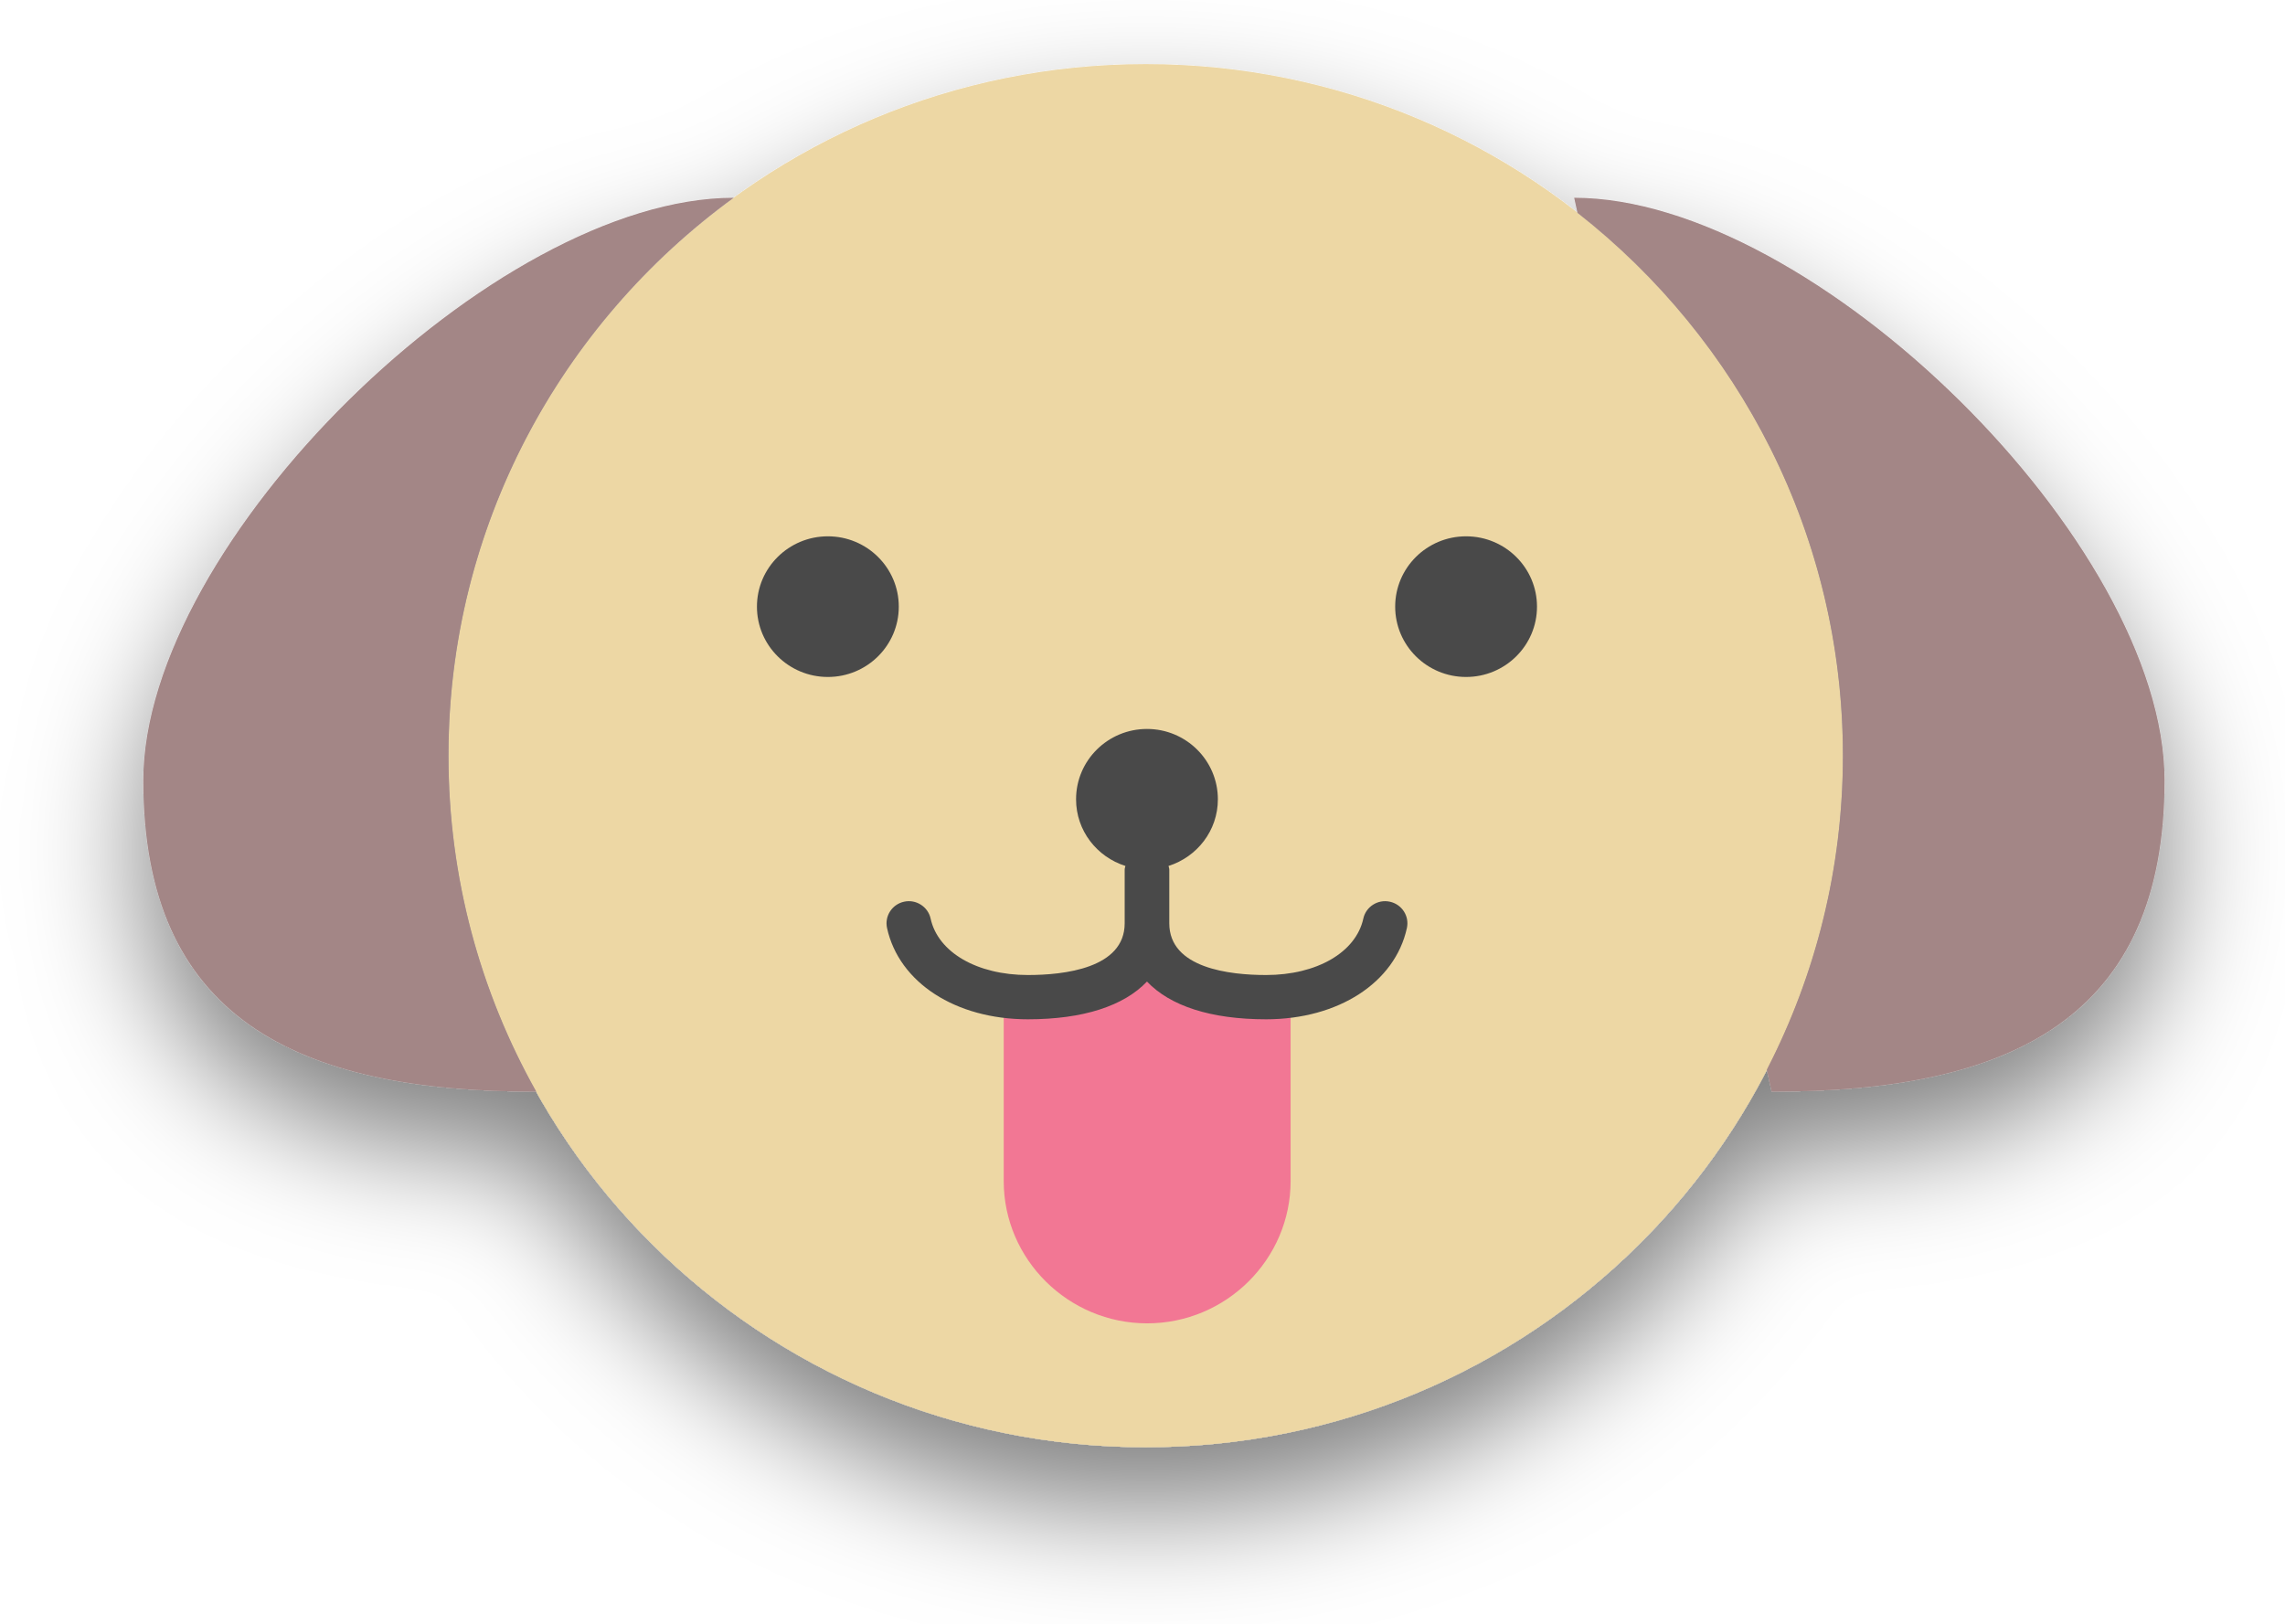
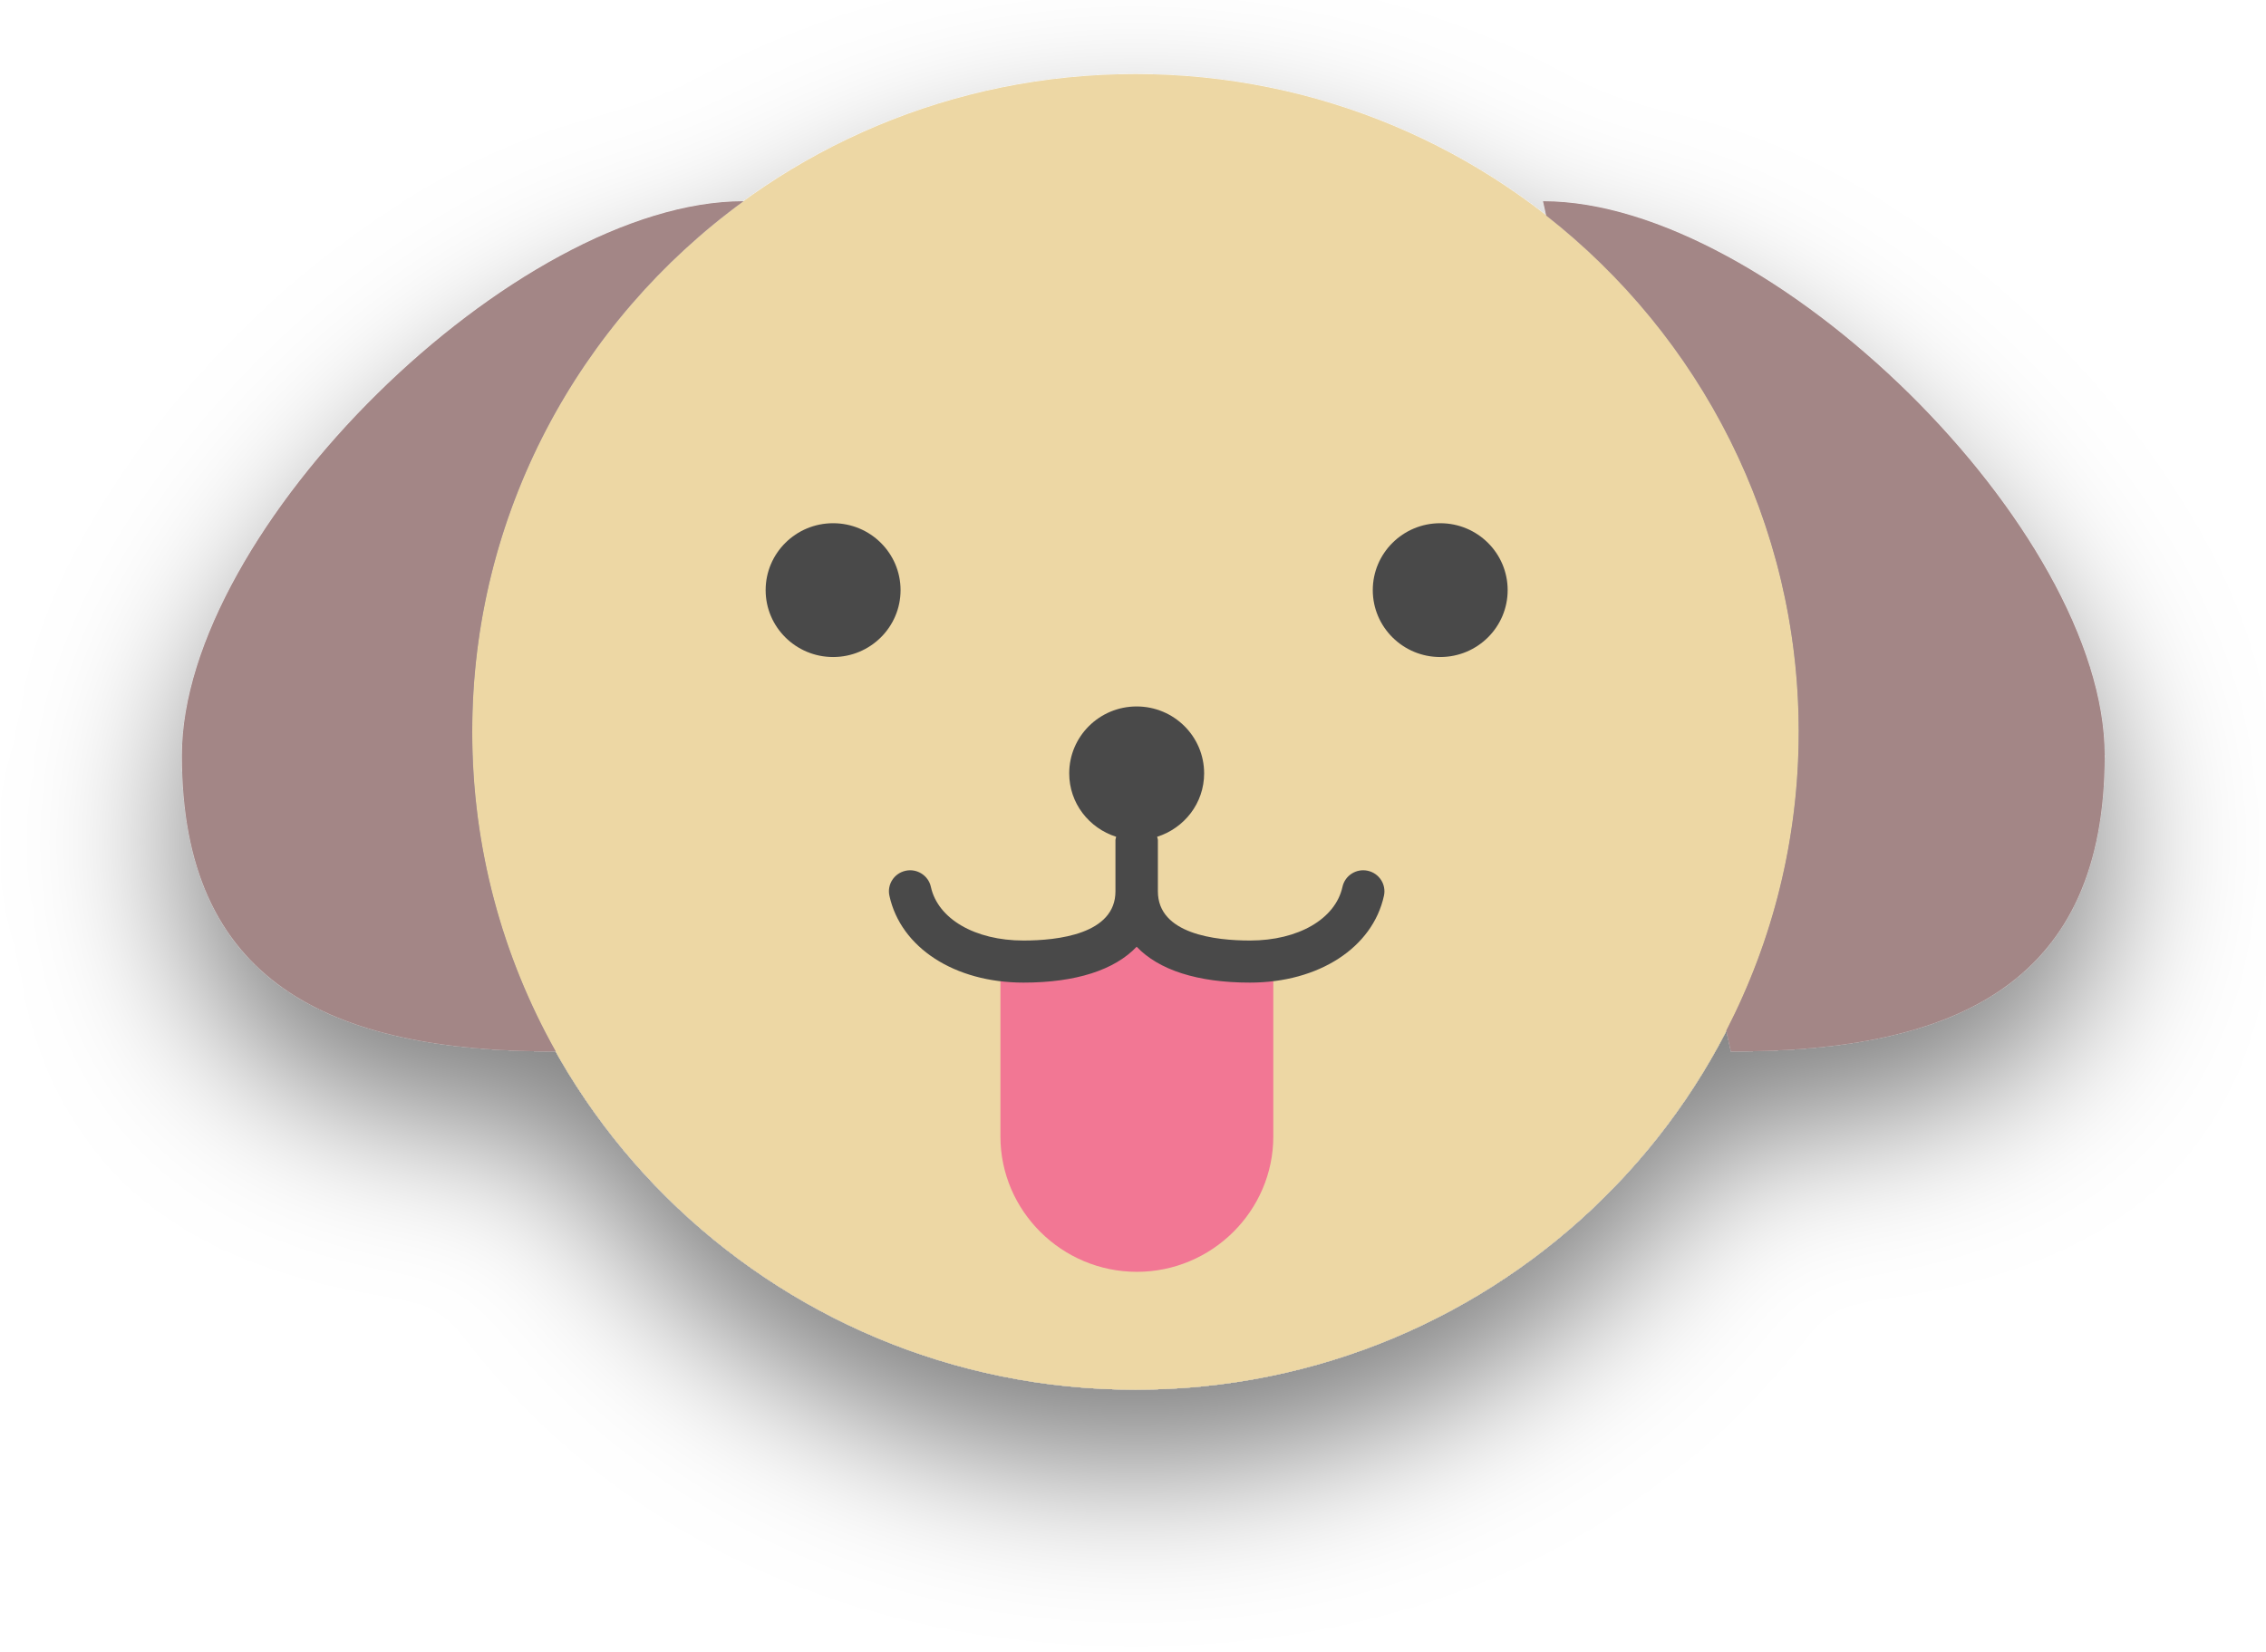
- <svg xmlns="http://www.w3.org/2000/svg" width="76px" height="54px" viewBox="0 0 76 54" version="1.1">
+ <svg xmlns="http://www.w3.org/2000/svg" width="59px" height="43px" viewBox="0 0 59 43" version="1.1">
  <defs>
-     <filter x="-10.3%" y="-10.6%" width="120.6%" height="129.8%" filterUnits="objectBoundingBox" id="filter-1">
+     <filter x="-13.8%" y="-14.3%" width="128.4%" height="140.0%" filterUnits="objectBoundingBox" id="filter-1">
      <feOffset dx="0" dy="2" in="SourceAlpha" result="shadowOffsetOuter1" />
      <feGaussianBlur stdDeviation="2" in="shadowOffsetOuter1" result="shadowBlurOuter1" />
      <feColorMatrix values="0 0 0 0 0   0 0 0 0 0   0 0 0 0 0  0 0 0 0.5 0" type="matrix" in="shadowBlurOuter1" result="shadowMatrixOuter1" />
      <feMerge>
        <feMergeNode in="shadowMatrixOuter1" />
        <feMergeNode in="SourceGraphic" />
      </feMerge>
    </filter>
  </defs>
  <g id="Page-1" stroke="none" stroke-width="1" fill="none" fill-rule="evenodd">
    <g id="Sketch-icons-" transform="translate(-417, -73)">
      <g id="coloricons" transform="translate(421.6491, 67.37904)">
        <g id="dog" filter="url(#filter-1)" transform="translate(-0, 6.956912)">
-           <path d="M56.647,23.8 C56.647,36.506 46.265,46.805 33.457,46.805 C20.649,46.805 10.267,36.506 10.267,23.8 C10.267,11.095 20.649,0.796 33.457,0.796 C46.265,0.796 56.647,11.095 56.647,23.8" id="Fill-63" fill="#EDD7A4" />
-           <path d="M25.245,18.844 C25.245,20.135 24.189,21.183 22.886,21.183 C21.584,21.183 20.527,20.135 20.527,18.844 C20.527,17.551 21.584,16.504 22.886,16.504 C24.189,16.504 25.245,17.551 25.245,18.844" id="Fill-64" fill="#4A4A4A" />
-           <path d="M46.472,18.844 C46.472,20.135 45.416,21.183 44.113,21.183 C42.811,21.183 41.755,20.135 41.755,18.844 C41.755,17.551 42.811,16.504 44.113,16.504 C45.416,16.504 46.472,17.551 46.472,18.844" id="Fill-65" fill="#4A4A4A" />
-           <path d="M19.754,5.244 L19.755,5.242 C11.793,5.242 0.117,16.728 0.117,24.627 C0.117,32.525 5.221,34.977 13.183,34.977 L13.185,34.972 C11.328,31.664 10.267,27.855 10.267,23.8 C10.267,16.181 14.003,9.431 19.754,5.244" id="Fill-66" fill="#A38686" />
-           <path d="M47.707,5.242 L47.818,5.745 C53.193,9.958 56.647,16.477 56.647,23.8 C56.647,27.562 55.731,31.11 54.116,34.245 L54.279,34.977 C62.241,34.977 67.345,32.525 67.345,24.627 C67.345,16.728 55.669,5.242 47.707,5.242" id="Fill-67" fill="#A38686" />
-           <path d="M38.277,31.656 L38.277,37.951 C38.277,40.554 36.13,42.684 33.507,42.684 C30.882,42.684 28.735,40.554 28.735,37.951 L28.735,31.637 C31.426,31.497 33.507,30.518 33.507,28.255 C33.507,30.519 35.586,31.497 38.279,31.637 L38.277,31.656" id="Fill-68" fill="#F27794" />
-           <path d="M41.577,28.658 C41.179,28.571 40.781,28.824 40.695,29.221 C40.449,30.343 39.149,31.097 37.46,31.097 C36.258,31.097 34.242,30.874 34.242,29.377 L34.242,27.592 C34.242,27.549 34.224,27.511 34.217,27.469 C35.167,27.167 35.858,26.295 35.858,25.252 C35.858,23.96 34.802,22.912 33.5,22.912 C32.197,22.912 31.141,23.96 31.141,25.252 C31.141,26.295 31.833,27.168 32.782,27.469 C32.775,27.511 32.758,27.549 32.758,27.592 L32.758,29.377 C32.758,30.874 30.742,31.097 29.54,31.097 C27.85,31.097 26.55,30.343 26.304,29.221 C26.218,28.824 25.818,28.57 25.422,28.658 C25.022,28.744 24.767,29.136 24.854,29.534 C25.252,31.35 27.134,32.57 29.54,32.57 C31.377,32.57 32.728,32.126 33.5,31.315 C34.271,32.126 35.622,32.57 37.46,32.57 C39.865,32.57 41.748,31.35 42.145,29.534 C42.232,29.136 41.978,28.744 41.577,28.658" id="Fill-69" fill="#4A4A4A" />
+           <path d="M42.184,17.724 C42.184,27.185 34.452,34.855 24.915,34.855 C15.377,34.855 7.646,27.185 7.646,17.724 C7.646,8.263 15.377,0.593 24.915,0.593 C34.452,0.593 42.184,8.263 42.184,17.724" id="Fill-63" fill="#EDD7A4" />
+           <path d="M18.799,14.033 C18.799,14.994 18.013,15.775 17.043,15.775 C16.073,15.775 15.286,14.994 15.286,14.033 C15.286,13.07 16.073,12.29 17.043,12.29 C18.013,12.29 18.799,13.07 18.799,14.033" id="Fill-64" fill="#4A4A4A" />
+           <path d="M34.606,14.033 C34.606,14.994 33.821,15.775 32.85,15.775 C31.88,15.775 31.094,14.994 31.094,14.033 C31.094,13.07 31.88,12.29 32.85,12.29 C33.821,12.29 34.606,13.07 34.606,14.033" id="Fill-65" fill="#4A4A4A" />
+           <path d="M14.711,3.905 L14.711,3.904 C8.782,3.904 0.087,12.457 0.087,18.339 C0.087,24.221 3.888,26.047 9.817,26.047 L9.819,26.043 C8.436,23.579 7.646,20.743 7.646,17.724 C7.646,12.05 10.428,7.023 14.711,3.905" id="Fill-66" fill="#A38686" />
+           <path d="M35.526,3.904 L35.609,4.278 C39.612,7.415 42.184,12.27 42.184,17.724 C42.184,20.525 41.502,23.167 40.299,25.502 L40.42,26.047 C46.35,26.047 50.151,24.221 50.151,18.339 C50.151,12.457 41.456,3.904 35.526,3.904" id="Fill-67" fill="#A38686" />
+           <path d="M28.504,23.573 L28.504,28.261 C28.504,30.199 26.905,31.786 24.952,31.786 C22.997,31.786 21.399,30.199 21.399,28.261 L21.399,23.56 C23.403,23.455 24.952,22.726 24.952,21.041 C24.952,22.727 26.5,23.455 28.505,23.56 L28.504,23.573" id="Fill-68" fill="#F27794" />
+           <path d="M30.962,21.341 C30.665,21.276 30.369,21.465 30.305,21.76 C30.122,22.596 29.154,23.158 27.896,23.158 C27.001,23.158 25.499,22.991 25.499,21.877 L25.499,20.547 C25.499,20.515 25.486,20.487 25.48,20.456 C26.188,20.231 26.703,19.581 26.703,18.805 C26.703,17.842 25.917,17.062 24.946,17.062 C23.976,17.062 23.19,17.842 23.19,18.805 C23.19,19.581 23.705,20.231 24.412,20.456 C24.407,20.487 24.394,20.515 24.394,20.547 L24.394,21.877 C24.394,22.991 22.893,23.158 21.998,23.158 C20.739,23.158 19.771,22.596 19.588,21.76 C19.524,21.465 19.226,21.276 18.932,21.341 C18.633,21.405 18.443,21.697 18.509,21.993 C18.804,23.345 20.207,24.254 21.998,24.254 C23.366,24.254 24.372,23.924 24.946,23.32 C25.521,23.924 26.527,24.254 27.896,24.254 C29.686,24.254 31.089,23.345 31.385,21.993 C31.45,21.697 31.26,21.405 30.962,21.341" id="Fill-69" fill="#4A4A4A" />
        </g>
      </g>
    </g>
  </g>
</svg>
